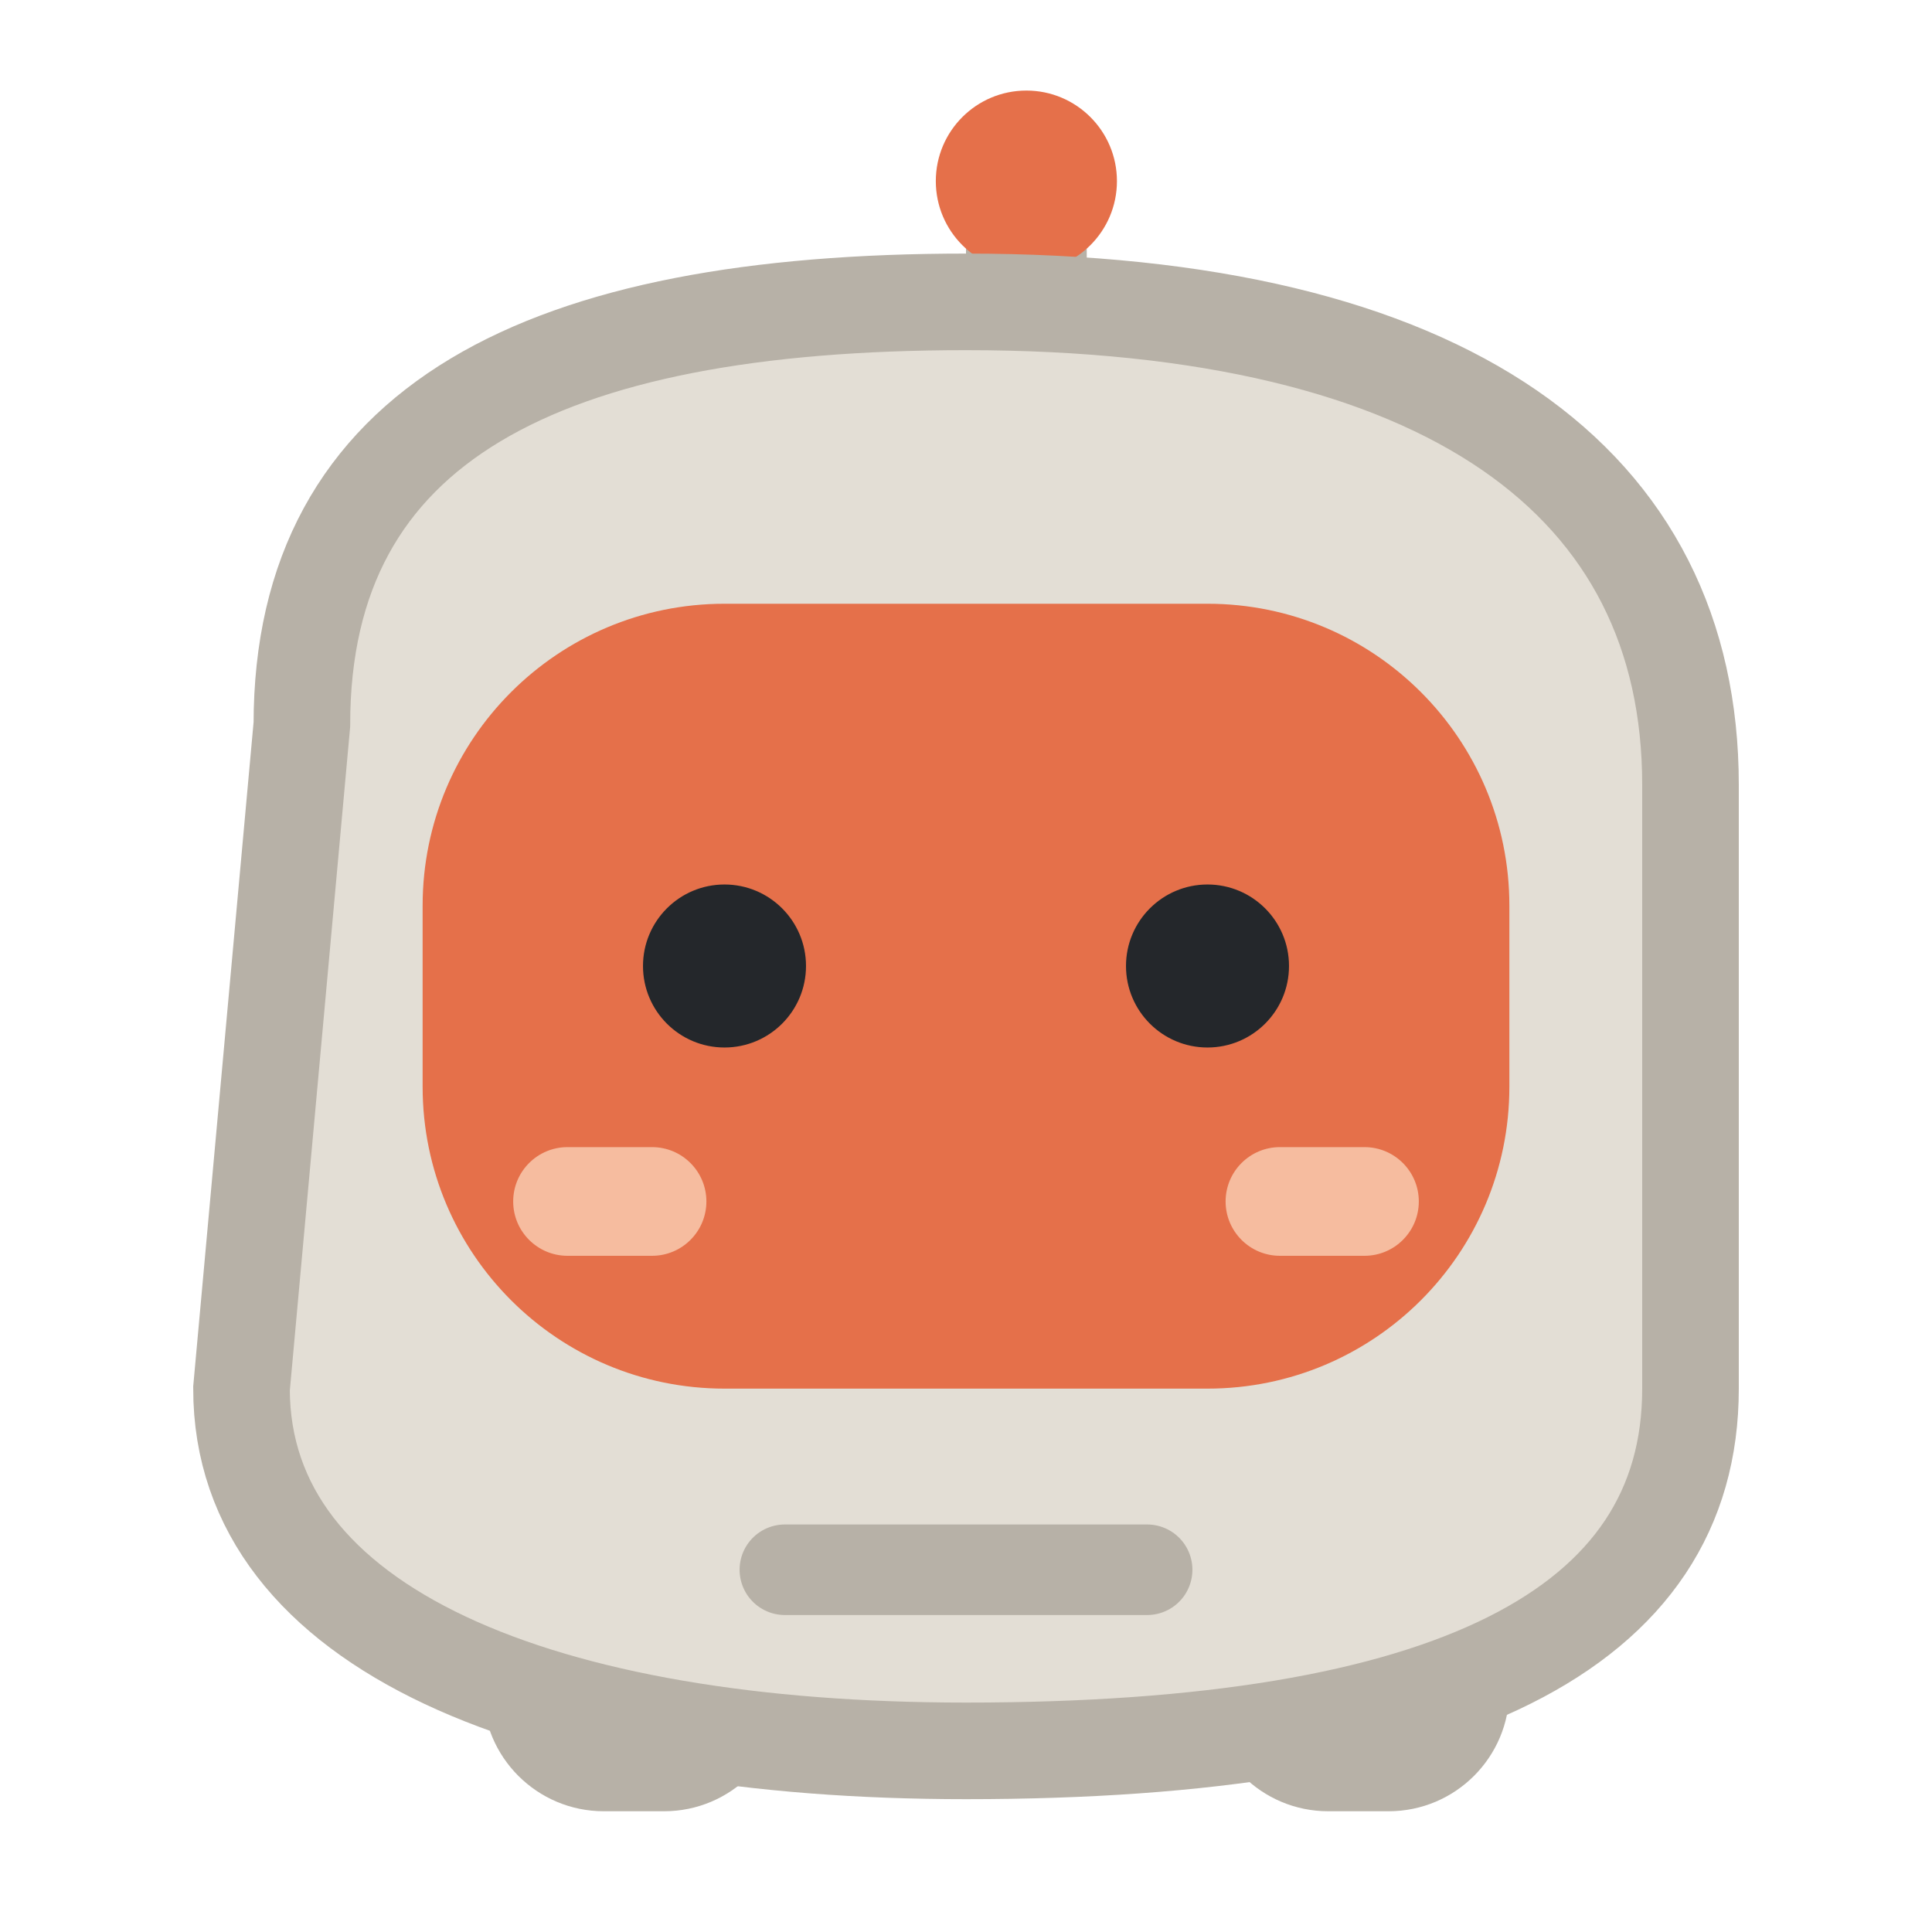
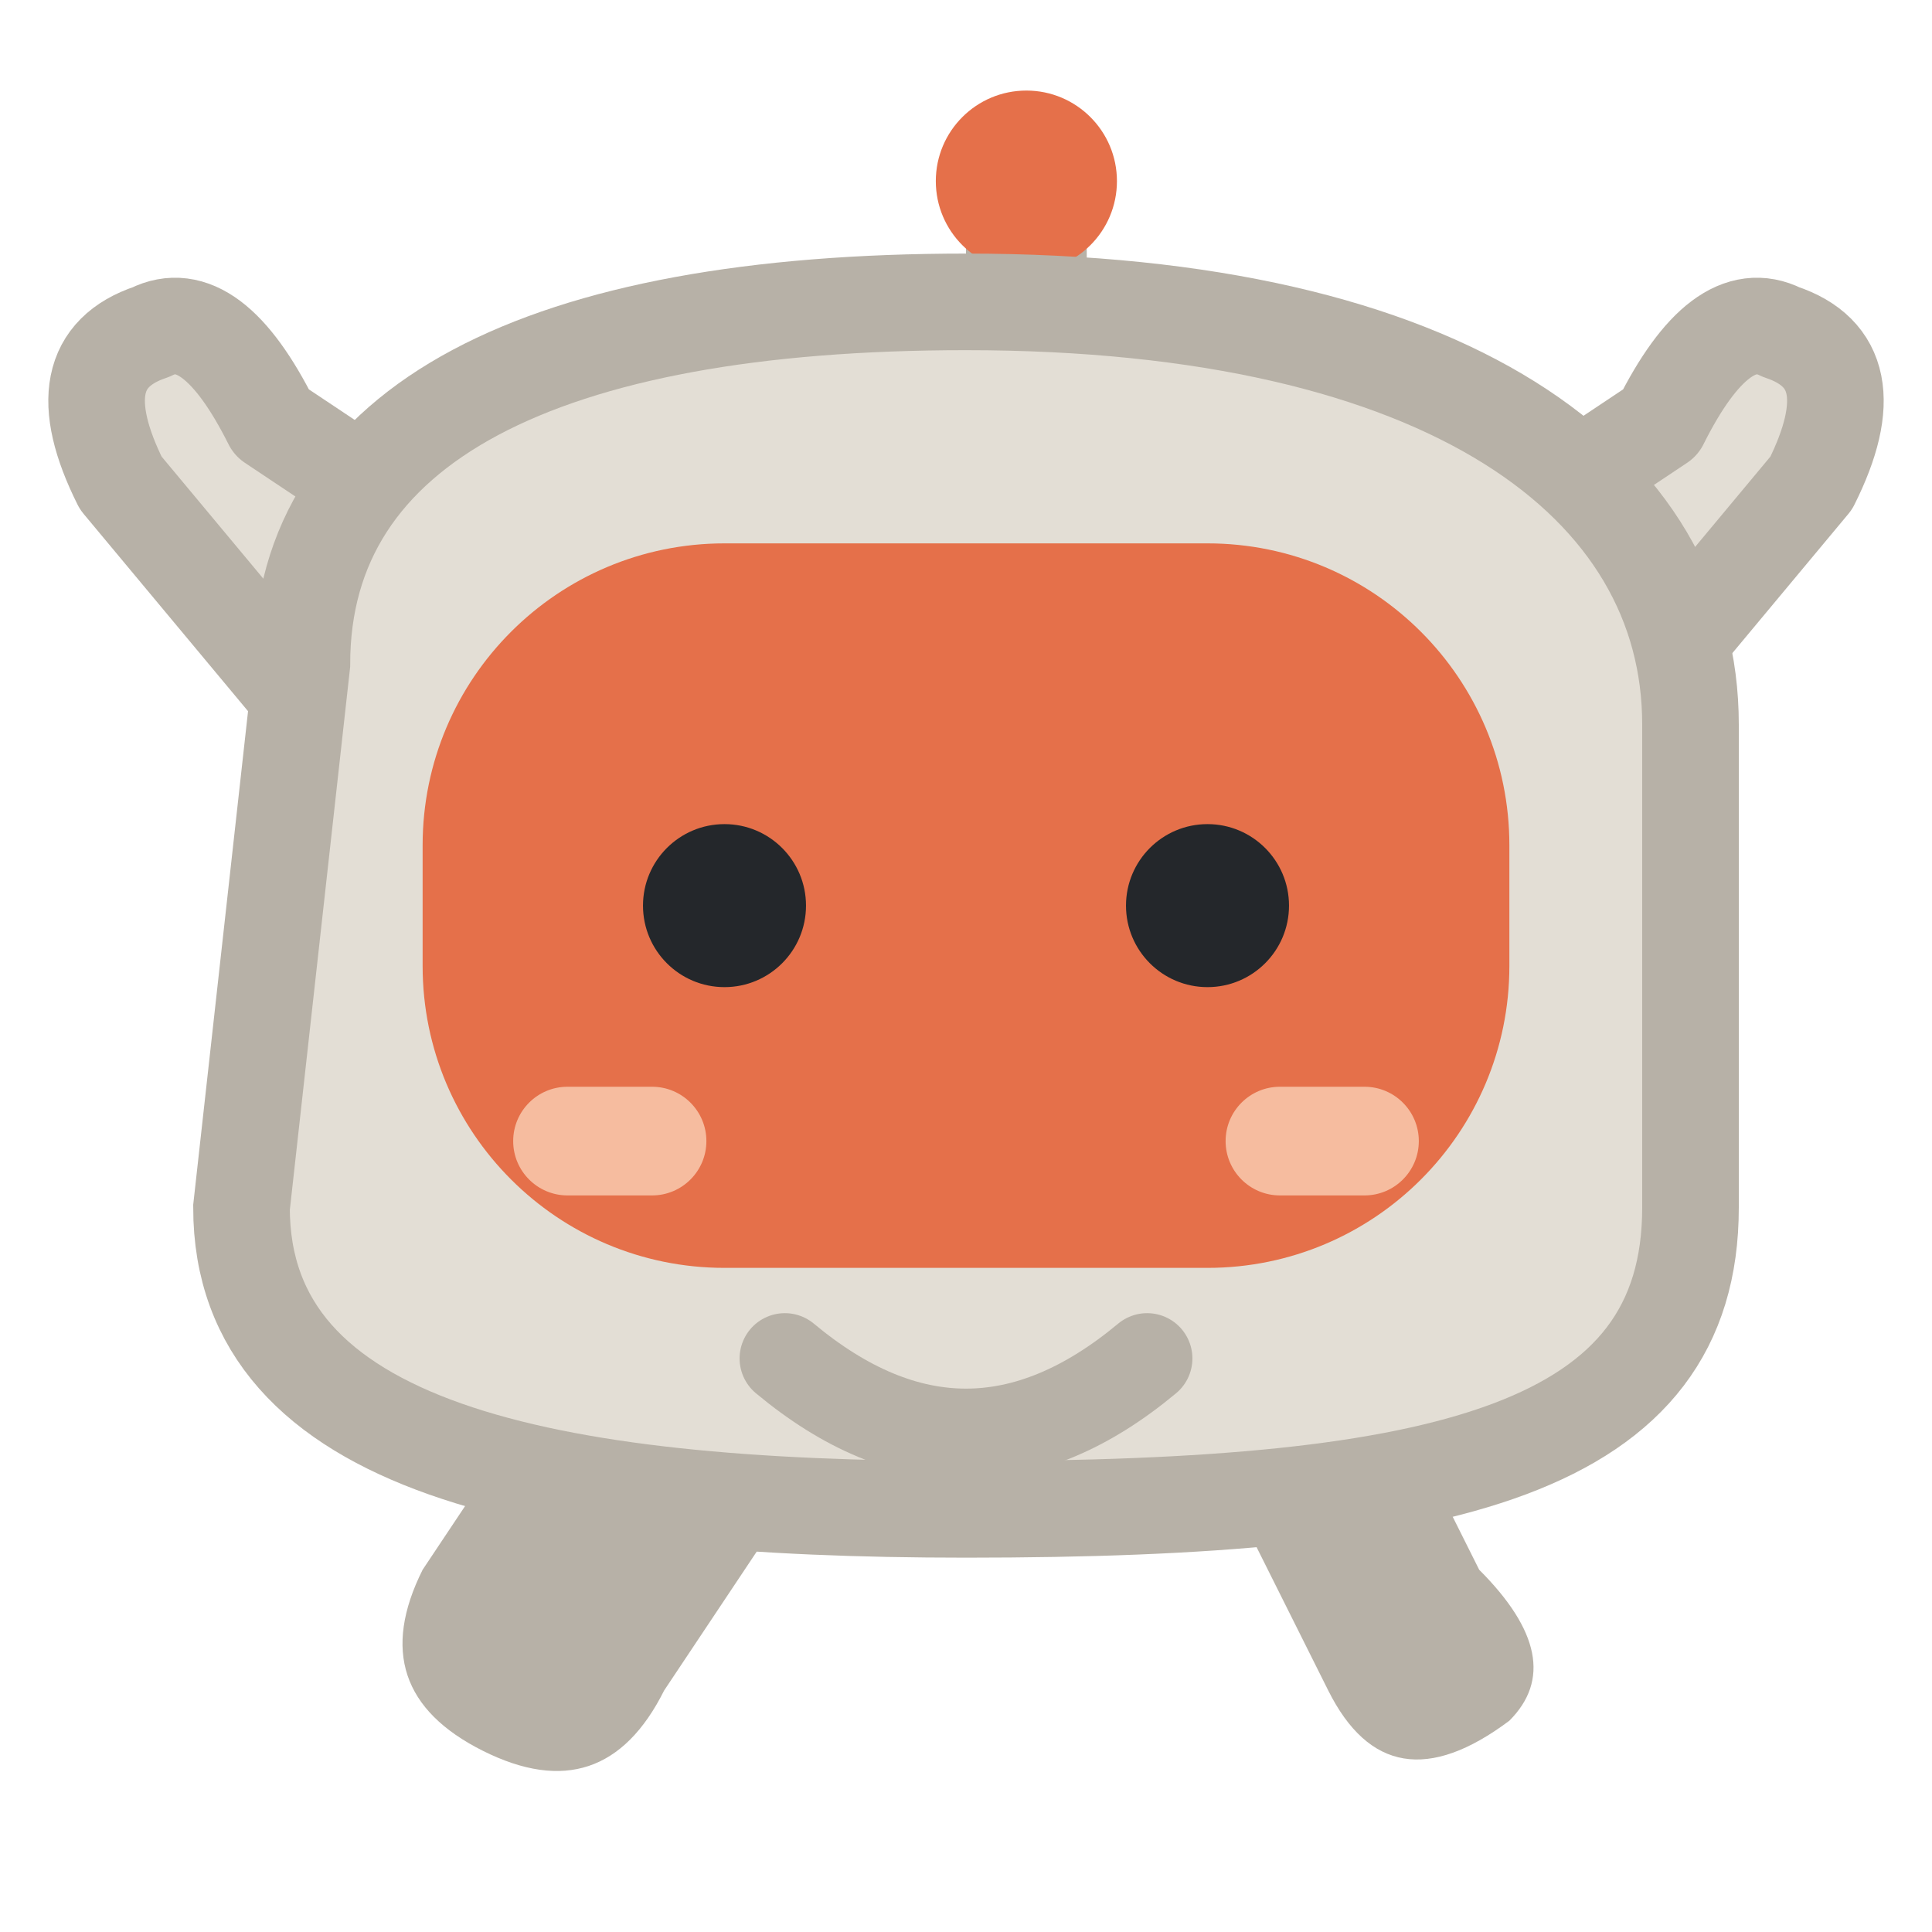
- <svg xmlns="http://www.w3.org/2000/svg" width="32" height="32" viewBox="0 0 32 32" role="img">
-   <rect x="8" y="26" width="5" height="4" rx="2" fill="#B7B1A7" />
-   <rect x="20" y="26" width="5" height="4" rx="2" fill="#B7B1A7" />
-   <path d="M17 5V3" fill="none" stroke="#B7B1A7" stroke-width="2" stroke-linecap="round" stroke-linejoin="round" />
-   <circle cx="17" cy="3" r="1.5" fill="#E5704A" />
-   <path d="M5 12C5 7 9 5 16 5C24 5 28 8 28 13V23C28 27 24 29 16 29C9 29 4 27 4 23Z" fill="#E3DED5" stroke="#B7B1A7" stroke-width="1.6" />
-   <rect x="7" y="10" width="18" height="13" rx="5" fill="#E5704A" />
-   <path d="M13 26H19" fill="none" stroke="#B7B1A7" stroke-width="1.5" stroke-linecap="round" stroke-linejoin="round" />
-   <rect x="8.5" y="19" width="3.2" height="1.8" rx="0.9" fill="#F6BC9F" />
-   <rect x="20.3" y="19" width="3.2" height="1.8" rx="0.9" fill="#F6BC9F" />
-   <circle cx="12" cy="16" r="1.35" fill="#24272B" />
-   <circle cx="20" cy="16" r="1.35" fill="#24272B" />
+ <svg xmlns="http://www.w3.org/2000/svg" width="32" height="32" viewBox="0 0 32 32">
+   <g fill="#E3DED5" stroke="#B7B1A7" stroke-width="1.6" stroke-linecap="round" stroke-linejoin="round">
+     <path d="M7 14L2 8Q1 6 2.5 5.5Q3.5 5 4.5 7L9 10Z" />
+     <path d="M25 14L30 8Q31 6 29.5 5.5Q28.5 5 27.5 7L23 10Z" />
+   </g>
+   <g fill="#B7B1A7">
+     <path d="M9 23L7 26Q6 28 8 29Q10 30 11 28L13 25Z" />
+     <path d="M20 24L22 28Q23 30 25 28.5Q26 27.5 24.5 26L23 23Z" />
+   </g>
+   <g>
+     <path d="M17 5V3" stroke="#B7B1A7" stroke-width="2" stroke-linecap="round" />
+     <circle cx="17" cy="3" r="1.5" fill="#E5704A" />
+     <path d="M5 11C5 7 9 5 16 5C24 5 28 8 28 12V20C28 24 24 25 16 25C9 25 4 24 4 20Z" fill="#E3DED5" stroke="#B7B1A7" stroke-width="1.6" />
+     <rect x="7" y="9" width="18" height="12" rx="5" fill="#E5704A" />
+     <path d="M13 22.5Q16 25 19 22.5" fill="none" stroke="#B7B1A7" stroke-width="1.5" stroke-linecap="round" />
+     <g fill="#F6BC9F">
+       <rect x="8.5" y="18" width="3.2" height="1.8" rx=".9" />
+       <rect x="20.3" y="18" width="3.2" height="1.8" rx=".9" />
+     </g>
+     <g class="eyes" fill="#24272B">
+       <circle cx="12" cy="15" r="1.35" />
+       <circle cx="20" cy="15" r="1.35" />
+     </g>
+   </g>
</svg>
